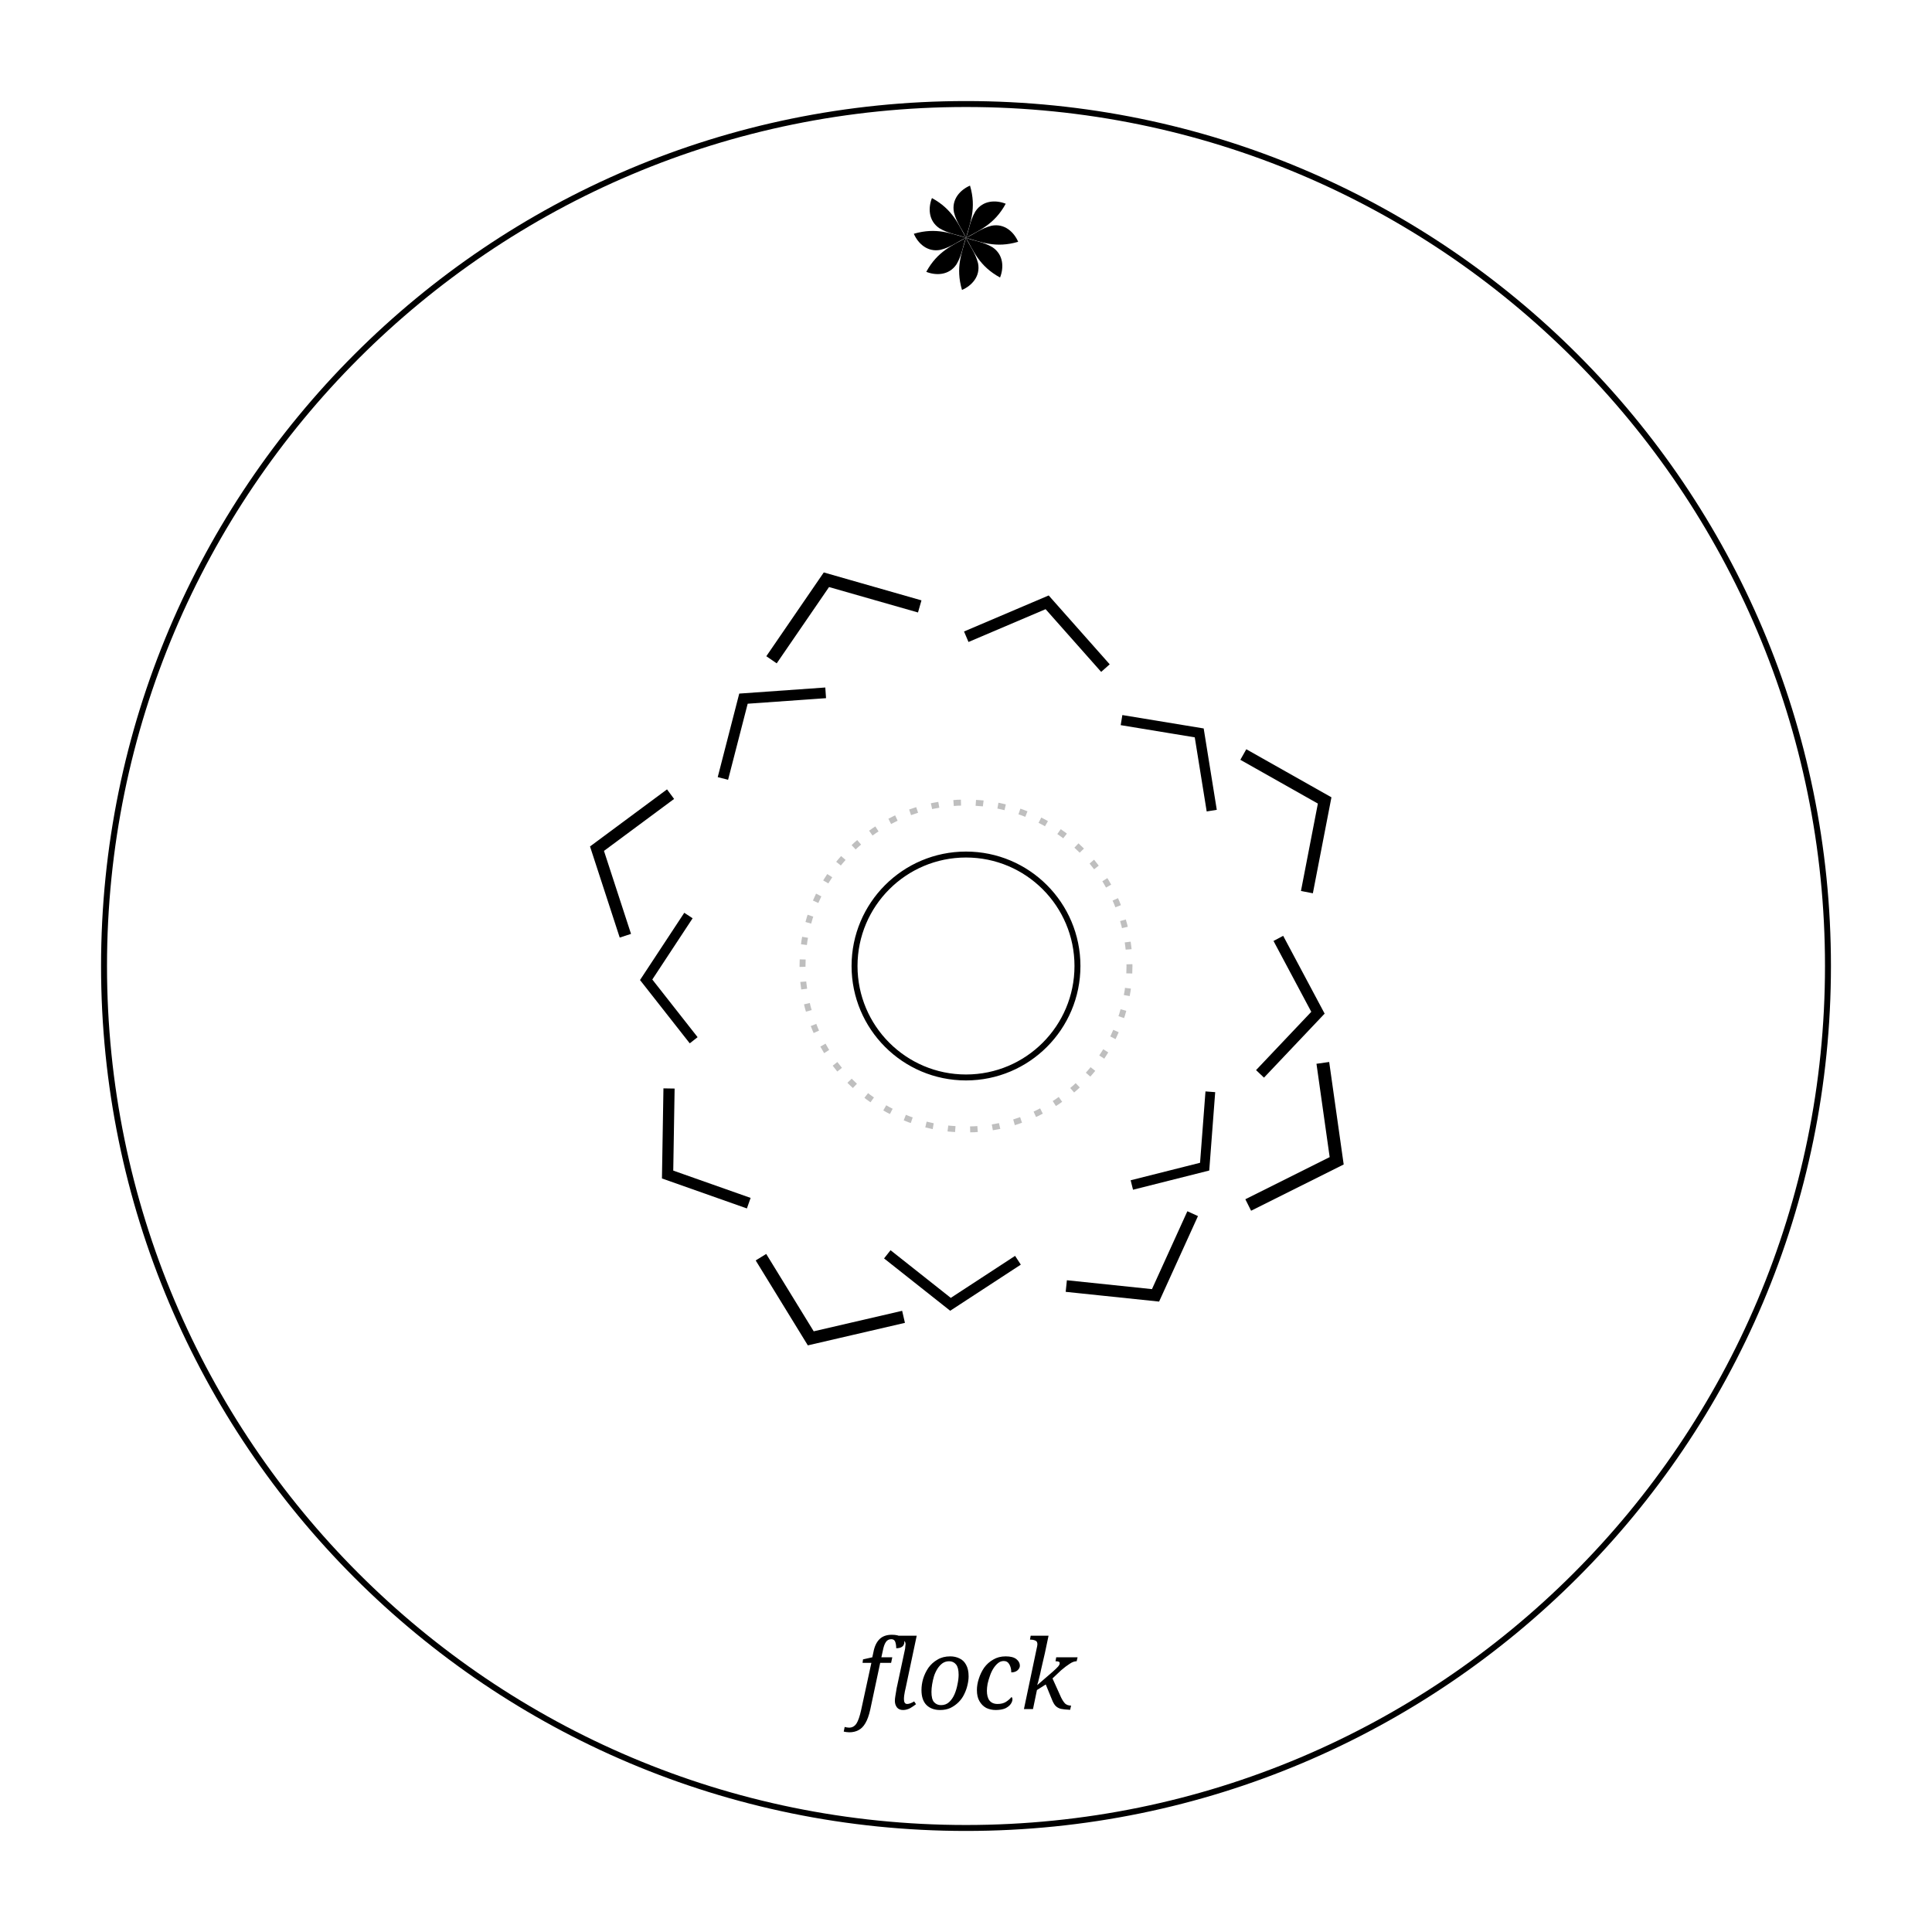
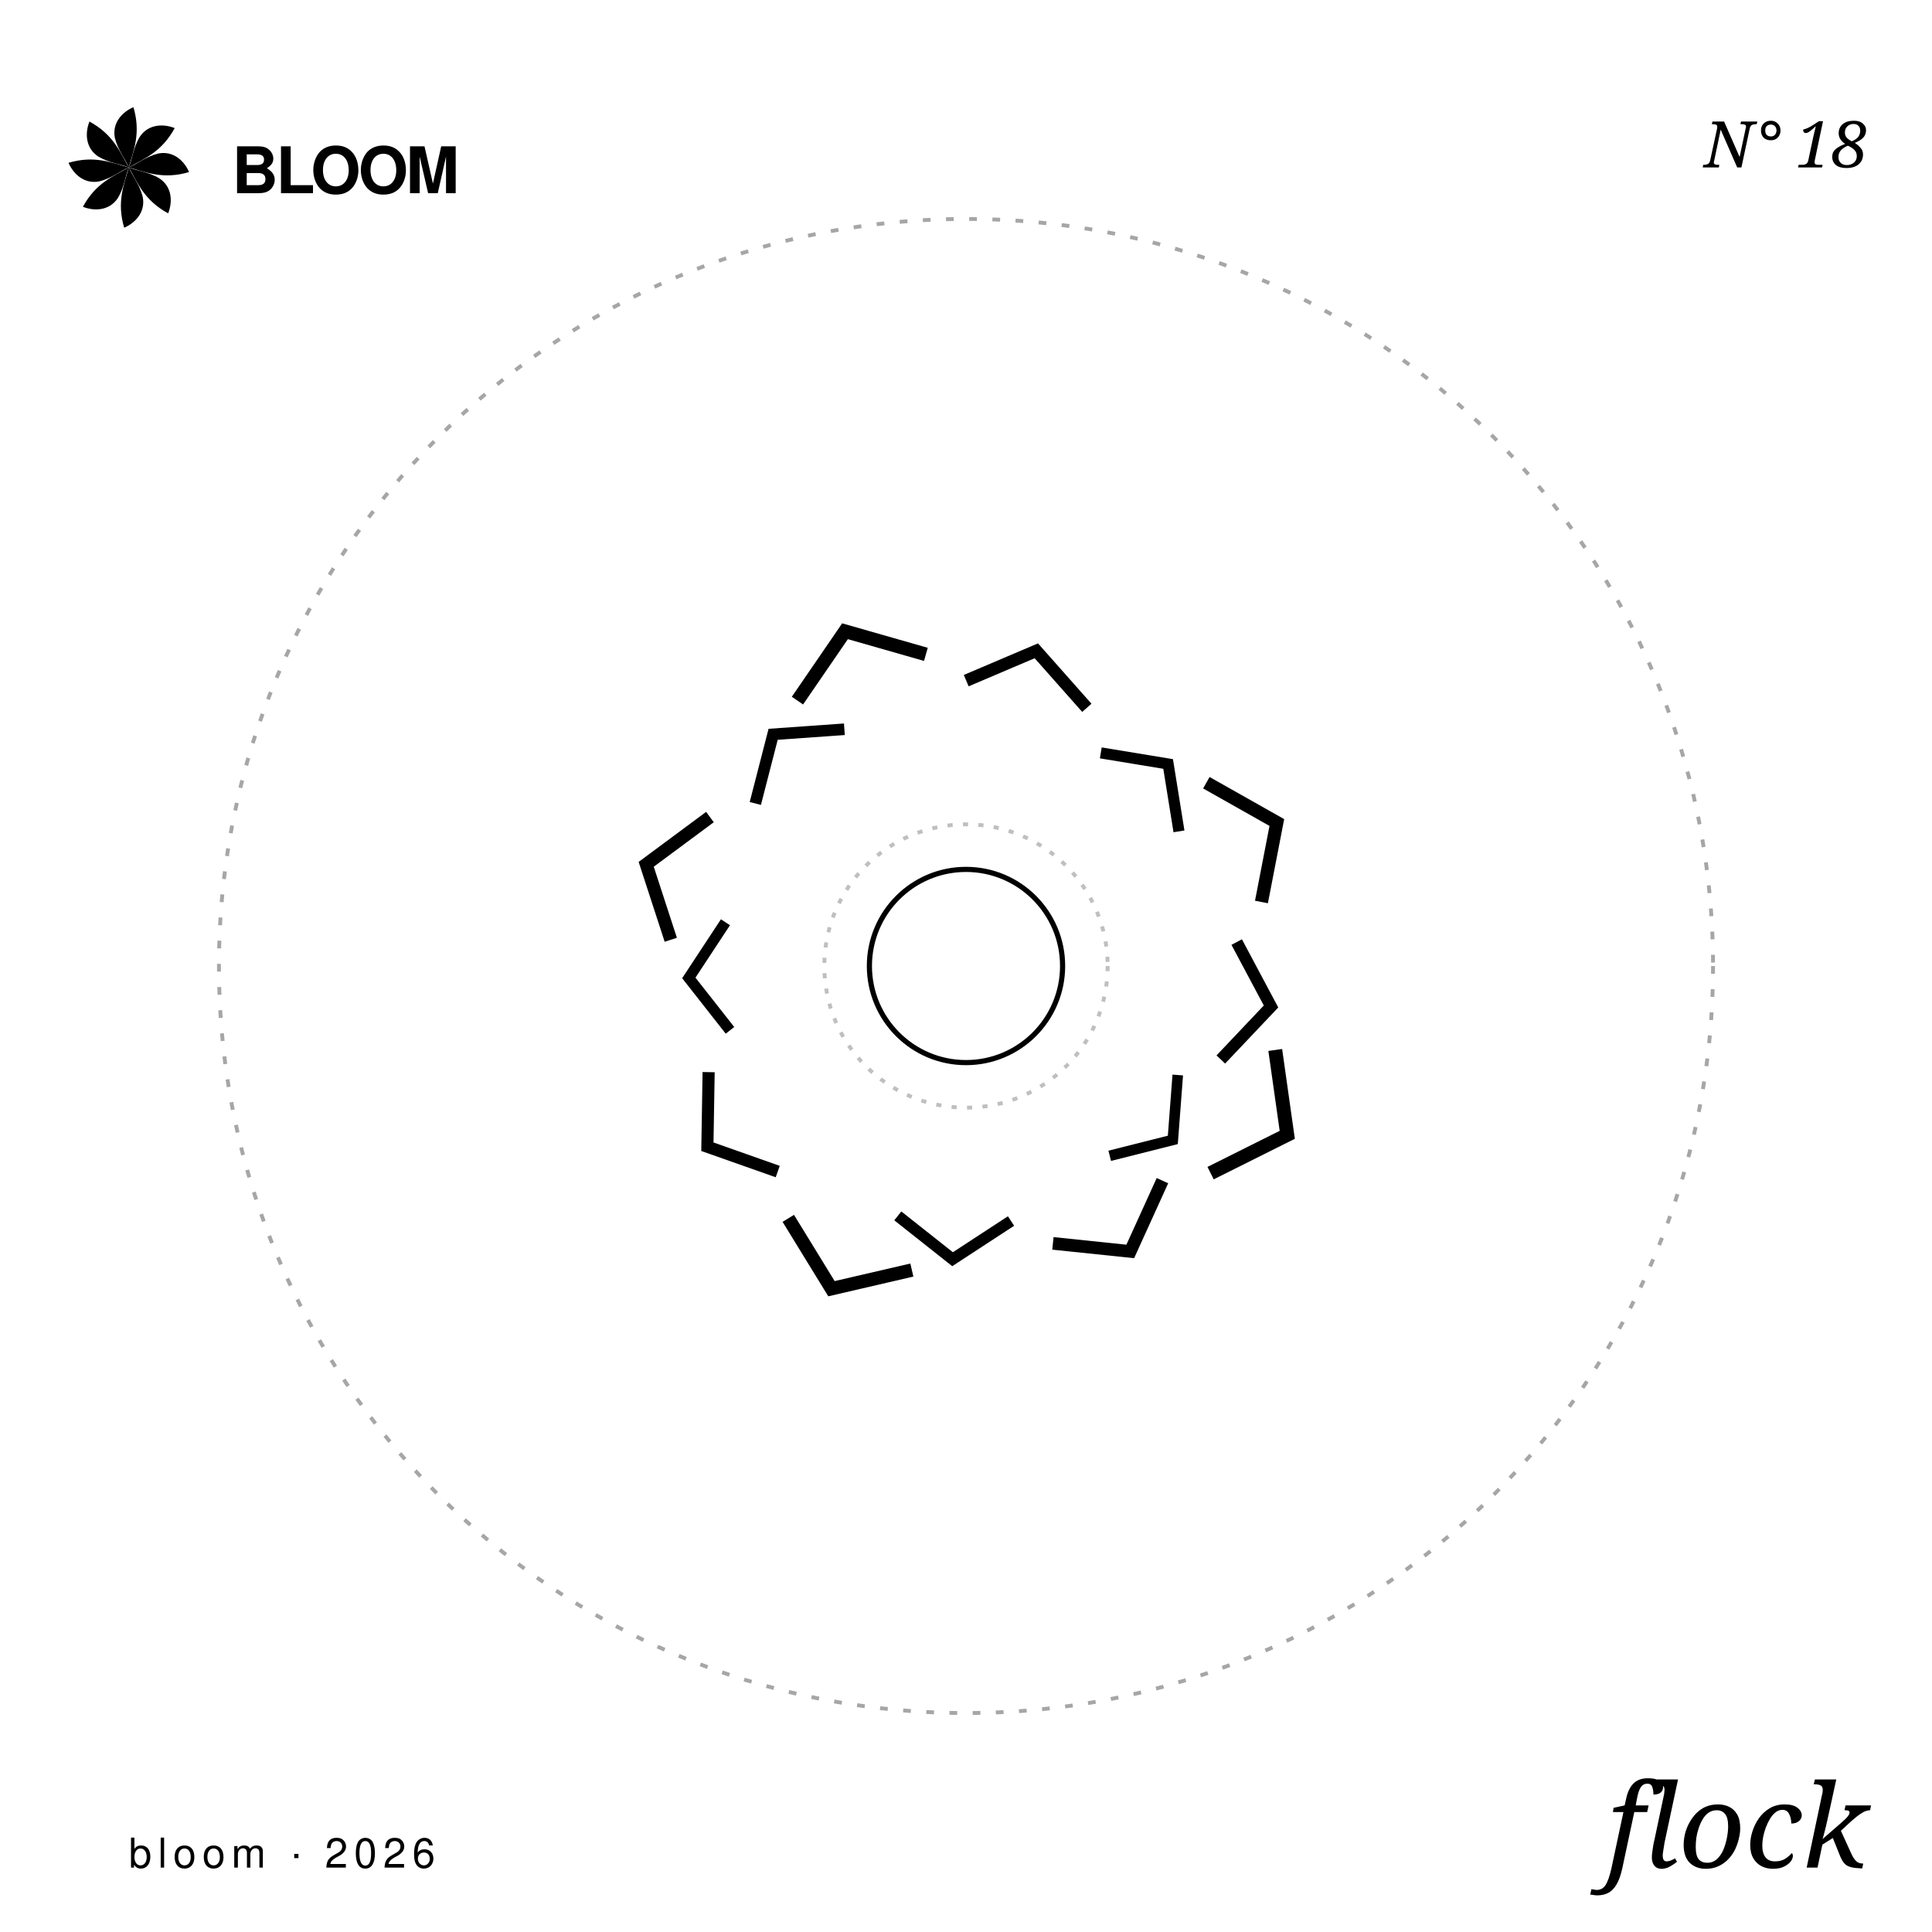
- <svg xmlns="http://www.w3.org/2000/svg" viewBox="-65 -65 130 130" width="480" height="480">
-   <g fill="none" stroke="#000" stroke-width="0.4">
-     <circle r="58" />
-     <circle r="7.5" />
-     <circle r="11" stroke-dasharray="0.5,1" opacity="0.25" />
+ <svg xmlns="http://www.w3.org/2000/svg" viewBox="-75 -75 150 150" width="600" height="600">
+   <circle r="58" fill="none" stroke="#000" stroke-width="0.3" stroke-dasharray="0.6,1.2" opacity="0.35" />
+   <circle r="7.5" fill="none" stroke="#000" stroke-width="0.4" />
+   <circle r="11" fill="none" stroke="#000" stroke-width="0.3" stroke-dasharray="0.4,0.8" opacity="0.25" />
+   <g fill="none" stroke="#000" stroke-width="0.5">
    <g transform="translate(13.8 11.6) rotate(2290.1) scale(1.64)">
      <path d="M -2.5,0 L 0,-1.8 L 2.5,0" />
    </g>
    <g transform="translate(-18.5 0.8) rotate(2427.6) scale(1.68)">
      <path d="M -2.5,0 L 0,-1.8 L 2.5,0" />
    </g>
    <g transform="translate(13.5 -13.5) rotate(2565.1) scale(1.72)">
      <path d="M -2.5,0 L 0,-1.8 L 2.5,0" />
    </g>
    <g transform="translate(-0.9 19.6) rotate(2702.6) scale(1.76)">
      <path d="M -2.5,0 L 0,-1.8 L 2.5,0" />
    </g>
    <g transform="translate(-12.9 -15.5) rotate(2840.2) scale(1.80)">
      <path d="M -2.5,0 L 0,-1.8 L 2.5,0" />
    </g>
    <g transform="translate(20.4 2.7) rotate(2977.7) scale(1.84)">
      <path d="M -2.5,0 L 0,-1.8 L 2.5,0" />
    </g>
    <g transform="translate(-17.3 12.1) rotate(3115.2) scale(1.88)">
      <path d="M -2.5,0 L 0,-1.8 L 2.5,0" />
    </g>
    <g transform="translate(4.7 -21.1) rotate(3252.7) scale(1.92)">
      <path d="M -2.5,0 L 0,-1.8 L 2.5,0" />
    </g>
    <g transform="translate(11.0 19.1) rotate(3390.2) scale(1.96)">
      <path d="M -2.5,0 L 0,-1.8 L 2.5,0" />
    </g>
    <g transform="translate(-21.4 -6.8) rotate(3527.7) scale(2.00)">
      <path d="M -2.5,0 L 0,-1.8 L 2.5,0" />
    </g>
    <g transform="translate(20.8 -9.6) rotate(3665.2) scale(2.04)">
      <path d="M -2.5,0 L 0,-1.8 L 2.5,0" />
    </g>
    <g transform="translate(-9.0 21.6) rotate(3802.7) scale(2.08)">
      <path d="M -2.5,0 L 0,-1.8 L 2.5,0" />
    </g>
    <g transform="translate(-8.1 -22.4) rotate(3940.2) scale(2.12)">
      <path d="M -2.5,0 L 0,-1.8 L 2.5,0" />
    </g>
    <g transform="translate(21.5 11.3) rotate(4077.7) scale(2.16)">
      <path d="M -2.5,0 L 0,-1.8 L 2.5,0" />
    </g>
  </g>
-   <text x="0" y="50" text-anchor="middle" font-family="EB Garamond, Georgia, serif" font-style="italic" font-size="6.5" fill="#000">flock</text>
-   <g transform="translate(0 -49) scale(0.045)">
-     <path d="M 0,0 C 6,-22 16,-44 6,-78 C -8,-72 -22,-58 -18,-38 C -14,-22 -4,-10 0,0 Z" fill="#000" stroke="none" transform="rotate(0)" />
-     <path d="M 0,0 C 6,-22 16,-44 6,-78 C -8,-72 -22,-58 -18,-38 C -14,-22 -4,-10 0,0 Z" fill="#000" stroke="none" transform="rotate(45)" />
-     <path d="M 0,0 C 6,-22 16,-44 6,-78 C -8,-72 -22,-58 -18,-38 C -14,-22 -4,-10 0,0 Z" fill="#000" stroke="none" transform="rotate(90)" />
-     <path d="M 0,0 C 6,-22 16,-44 6,-78 C -8,-72 -22,-58 -18,-38 C -14,-22 -4,-10 0,0 Z" fill="#000" stroke="none" transform="rotate(135)" />
-     <path d="M 0,0 C 6,-22 16,-44 6,-78 C -8,-72 -22,-58 -18,-38 C -14,-22 -4,-10 0,0 Z" fill="#000" stroke="none" transform="rotate(180)" />
-     <path d="M 0,0 C 6,-22 16,-44 6,-78 C -8,-72 -22,-58 -18,-38 C -14,-22 -4,-10 0,0 Z" fill="#000" stroke="none" transform="rotate(225)" />
-     <path d="M 0,0 C 6,-22 16,-44 6,-78 C -8,-72 -22,-58 -18,-38 C -14,-22 -4,-10 0,0 Z" fill="#000" stroke="none" transform="rotate(270)" />
-     <path d="M 0,0 C 6,-22 16,-44 6,-78 C -8,-72 -22,-58 -18,-38 C -14,-22 -4,-10 0,0 Z" fill="#000" stroke="none" transform="rotate(315)" />
+   <g transform="translate(-65 -62)">
+     <g transform="scale(0.06)">
+       <path d="M 0,0 C 6,-22 16,-44 6,-78 C -8,-72 -22,-58 -18,-38 C -14,-22 -4,-10 0,0 Z" fill="#000" stroke="none" transform="rotate(0)" />
+       <path d="M 0,0 C 6,-22 16,-44 6,-78 C -8,-72 -22,-58 -18,-38 C -14,-22 -4,-10 0,0 Z" fill="#000" stroke="none" transform="rotate(45)" />
+       <path d="M 0,0 C 6,-22 16,-44 6,-78 C -8,-72 -22,-58 -18,-38 C -14,-22 -4,-10 0,0 Z" fill="#000" stroke="none" transform="rotate(90)" />
+       <path d="M 0,0 C 6,-22 16,-44 6,-78 C -8,-72 -22,-58 -18,-38 C -14,-22 -4,-10 0,0 Z" fill="#000" stroke="none" transform="rotate(135)" />
+       <path d="M 0,0 C 6,-22 16,-44 6,-78 C -8,-72 -22,-58 -18,-38 C -14,-22 -4,-10 0,0 Z" fill="#000" stroke="none" transform="rotate(180)" />
+       <path d="M 0,0 C 6,-22 16,-44 6,-78 C -8,-72 -22,-58 -18,-38 C -14,-22 -4,-10 0,0 Z" fill="#000" stroke="none" transform="rotate(225)" />
+       <path d="M 0,0 C 6,-22 16,-44 6,-78 C -8,-72 -22,-58 -18,-38 C -14,-22 -4,-10 0,0 Z" fill="#000" stroke="none" transform="rotate(270)" />
+       <path d="M 0,0 C 6,-22 16,-44 6,-78 C -8,-72 -22,-58 -18,-38 C -14,-22 -4,-10 0,0 Z" fill="#000" stroke="none" transform="rotate(315)" />
+     </g>
+     <text x="8" y="2" font-family="Helvetica, Arial Black, sans-serif" font-weight="900" font-size="5" letter-spacing="-0.2" fill="#000">BLOOM</text>
  </g>
+   <text x="70" y="-62" text-anchor="end" font-family="EB Garamond, Georgia, serif" font-style="italic" font-size="5" fill="#000">N° 18</text>
+   <text x="-65" y="70" font-family="Helvetica, Arial, sans-serif" font-size="3.2" letter-spacing="0.15em" fill="#000">bloom · 2026</text>
+   <text x="70" y="70" text-anchor="end" font-family="EB Garamond, Georgia, serif" font-style="italic" font-size="9" fill="#000">flock</text>
</svg>
